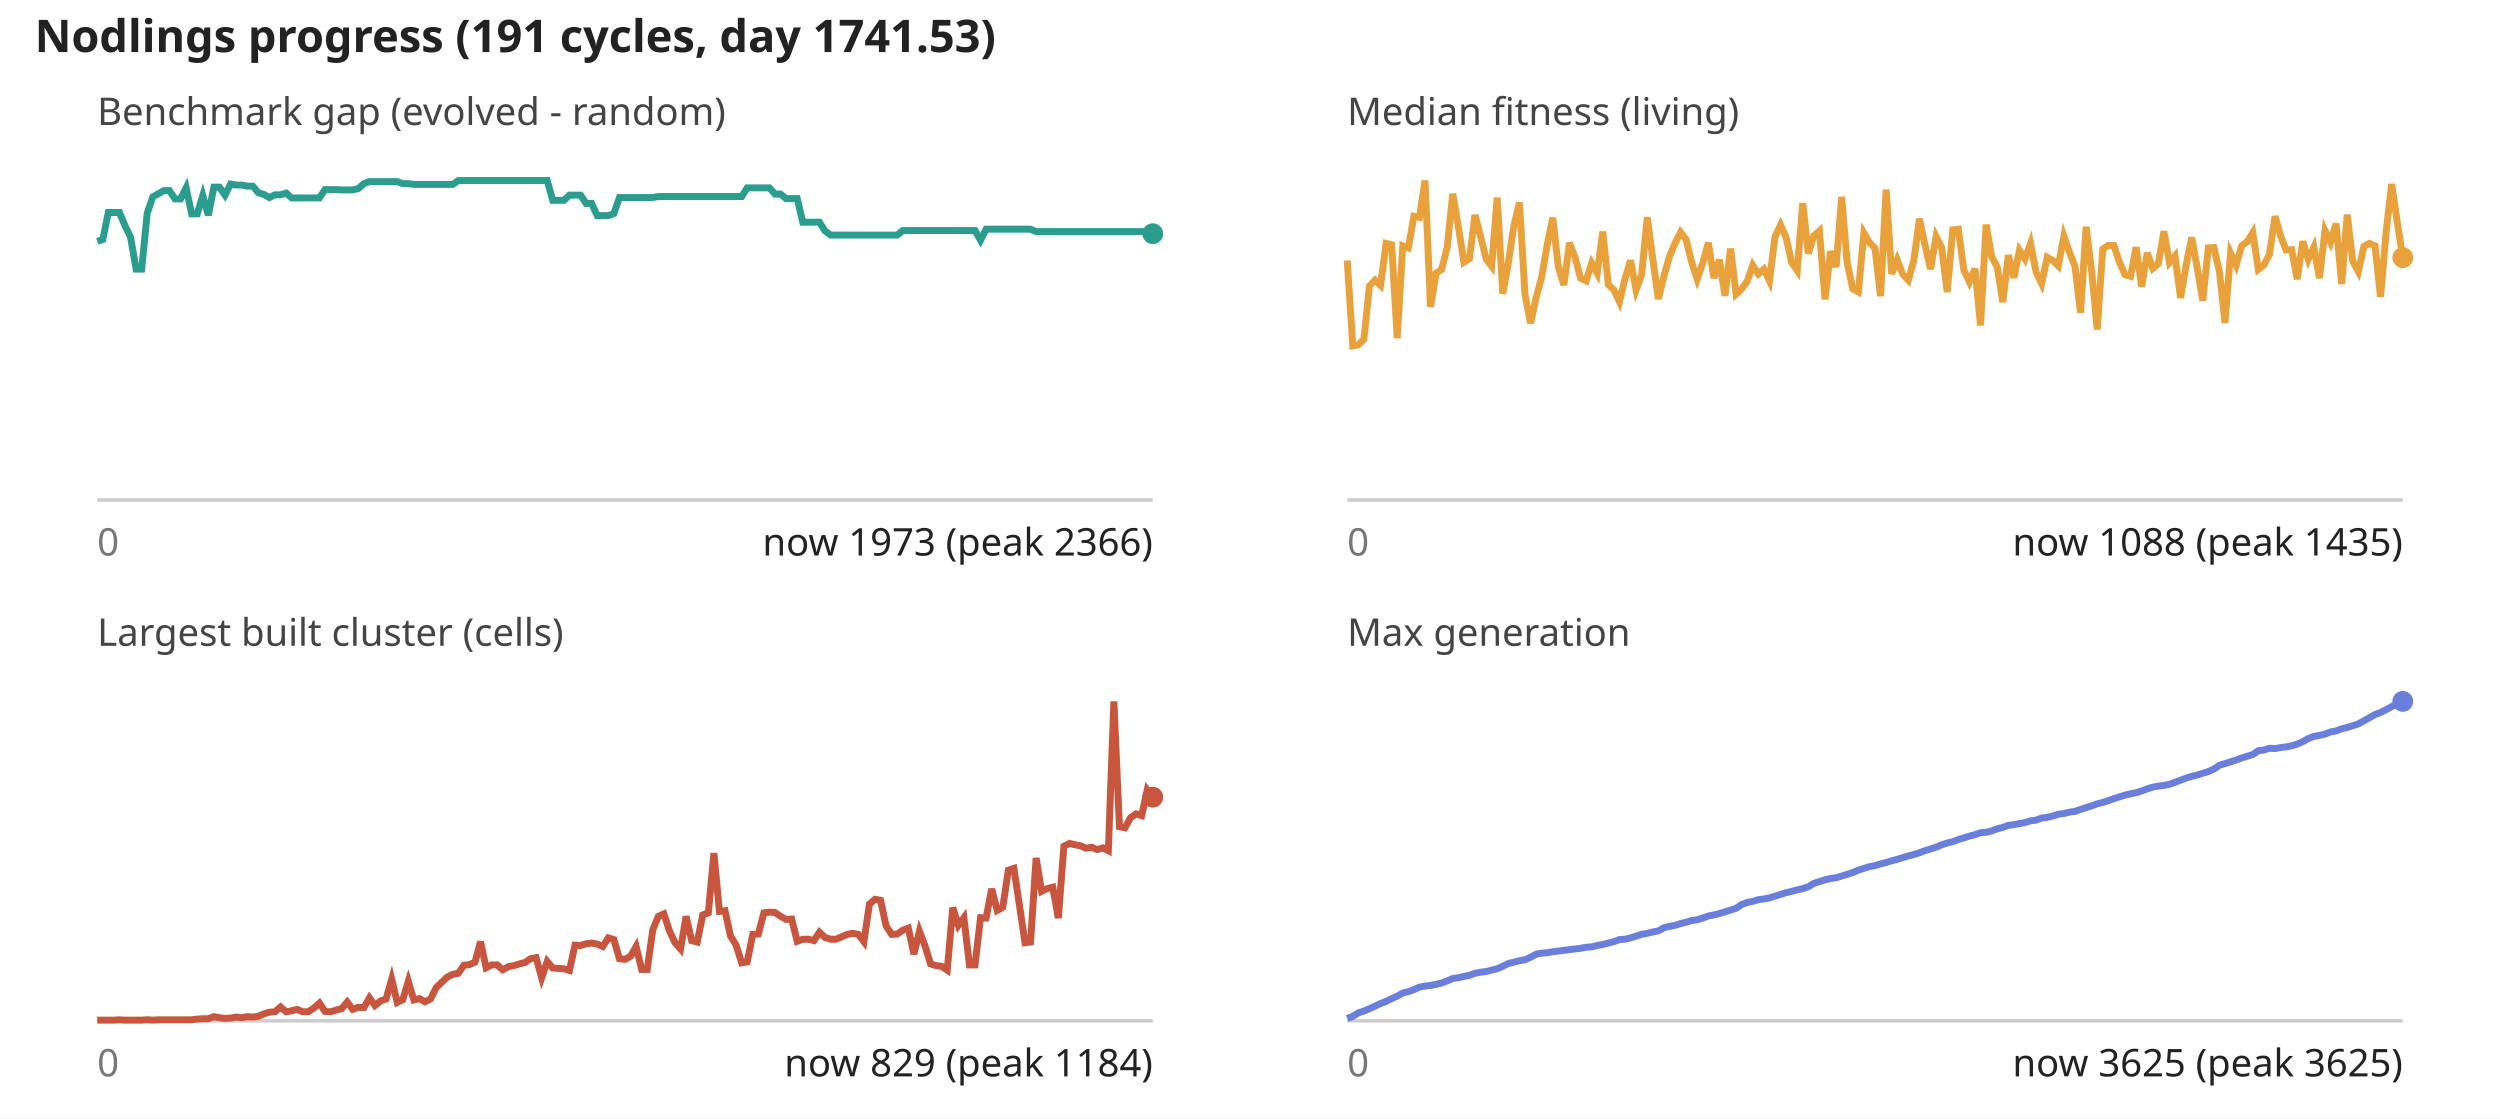
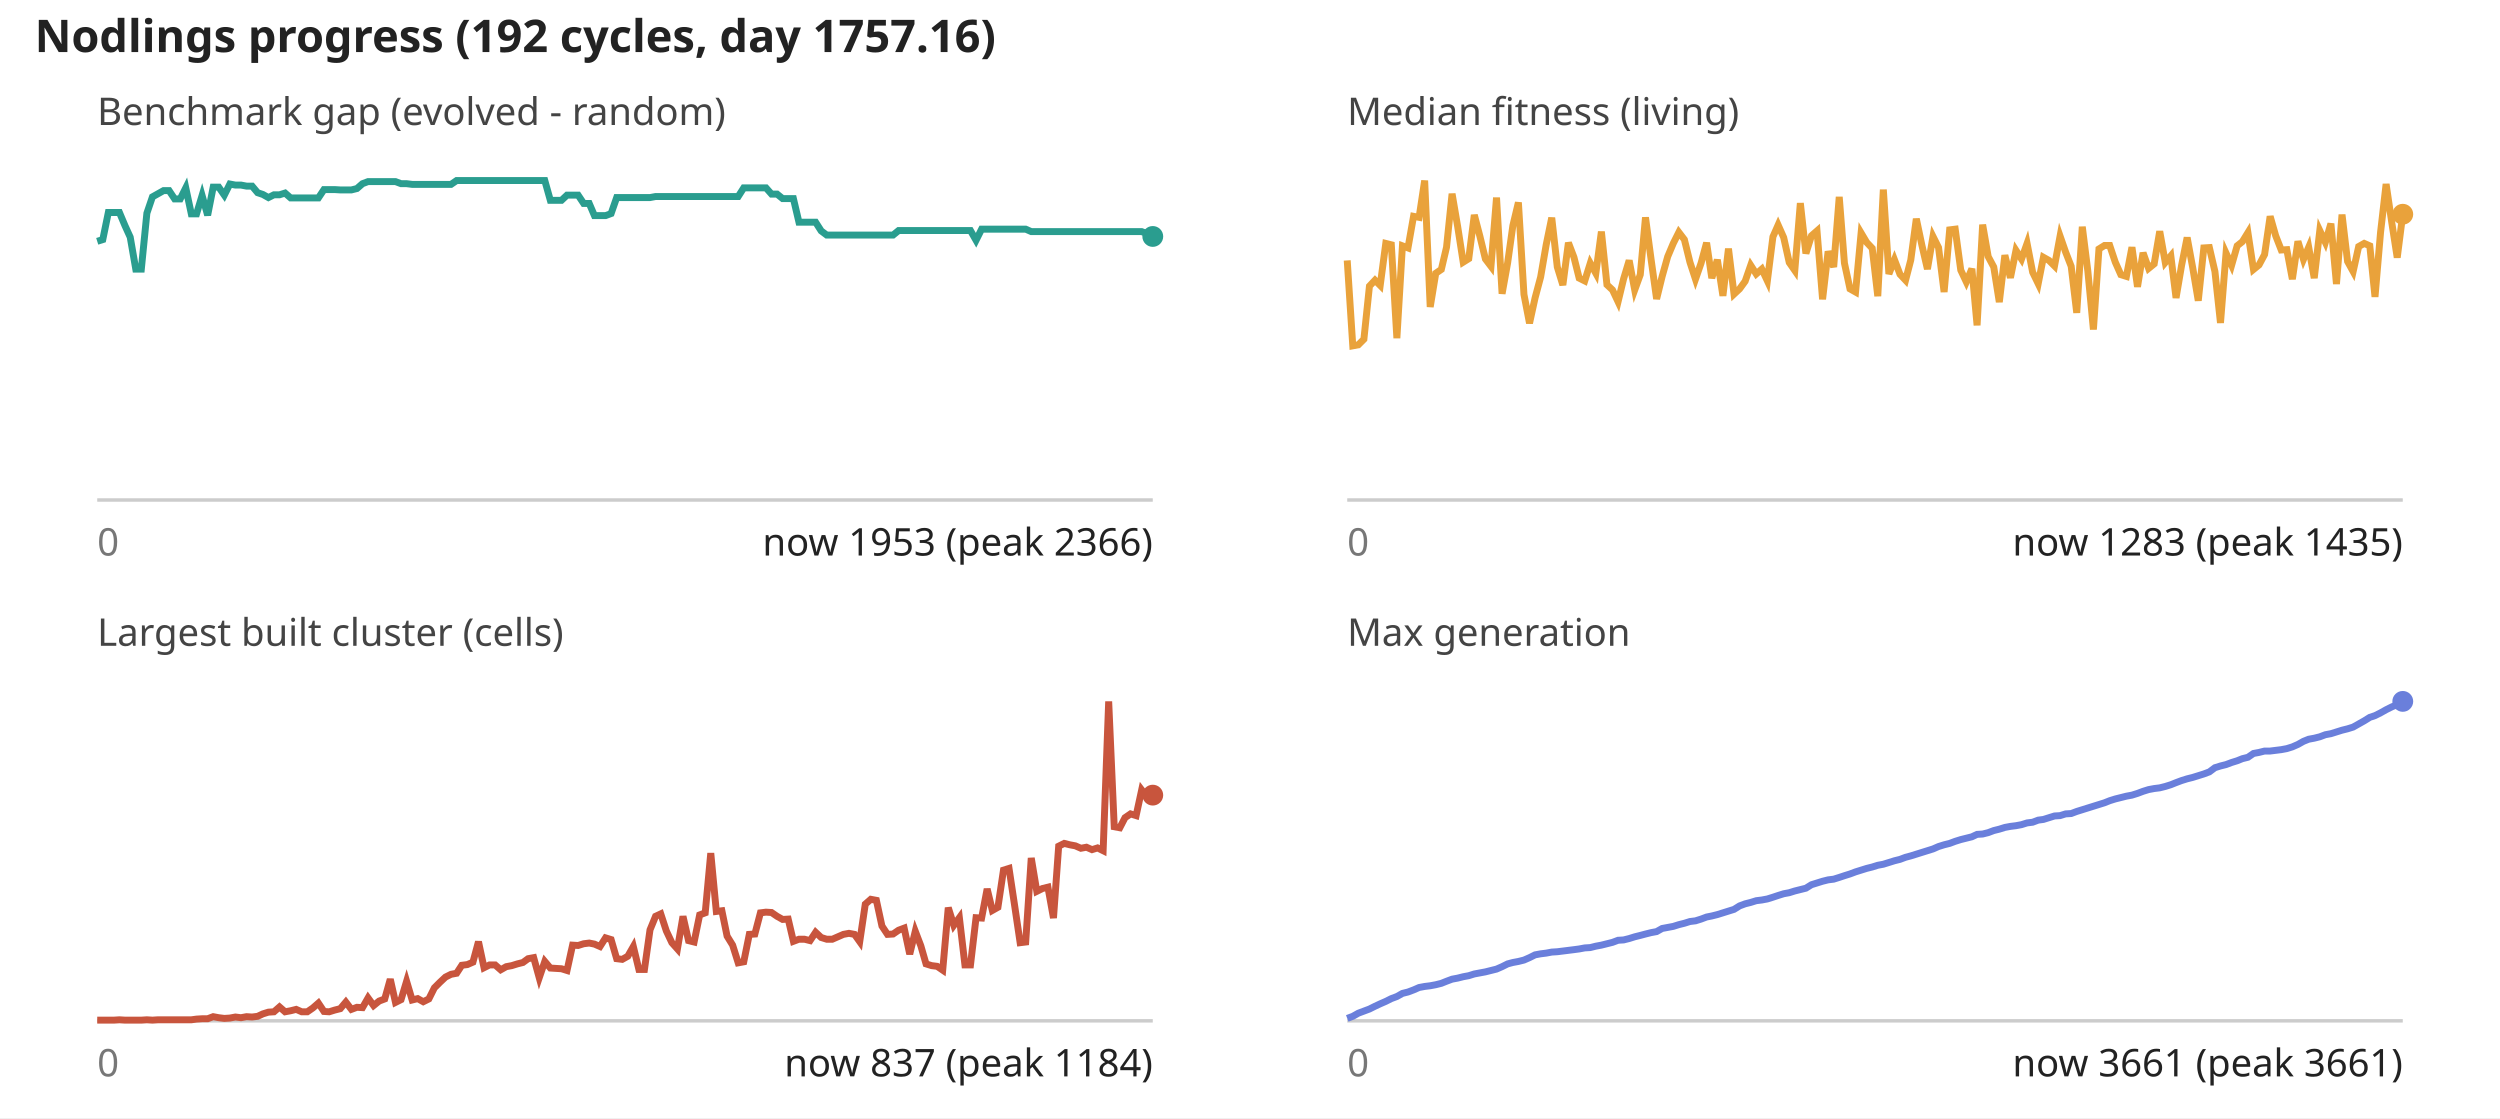
<svg xmlns="http://www.w3.org/2000/svg" viewBox="0 0 720 322" font-family="sans-serif" font-size="11">
  <rect width="100%" height="100%" fill="#fff" />
-   <text x="10" y="15" font-size="13" font-weight="bold" fill="#222">Nodlings progress (191 cycles, day 1741.53)</text>
+   <text x="10" y="15" font-size="13" font-weight="bold" fill="#222">Nodlings progress (192 cycles, day 1757.16)</text>
  <text x="28" y="36" fill="#444">Benchmark gap (evolved - random)</text>
  <line x1="28" y1="144" x2="332" y2="144" stroke="#ccc" />
-   <polyline fill="none" stroke="#2a9d8f" stroke-width="2" points="28.0,69.5 29.6,69.0 31.2,61.2 32.8,61.2 34.4,61.2 36.0,65.0 37.6,68.3 39.2,77.5 40.8,77.5 42.4,61.4 44.0,56.7 45.6,55.8 47.2,54.9 48.8,54.9 50.4,57.3 52.0,57.3 53.6,54.1 55.2,61.6 56.8,61.6 58.4,56.3 60.0,62.0 61.6,53.9 63.2,53.9 64.8,56.2 66.4,53.0 68.0,53.3 69.6,53.3 71.2,53.6 72.8,53.6 74.4,55.5 76.0,56.0 77.6,56.9 79.2,56.1 80.8,56.1 82.4,55.6 84.0,57.0 85.6,57.0 87.2,57.0 88.8,57.0 90.4,57.0 92.0,57.0 93.6,54.6 95.2,54.6 96.8,54.6 98.4,54.7 100.0,54.7 101.6,54.7 103.2,54.3 104.8,52.9 106.4,52.3 108.0,52.3 109.6,52.3 111.2,52.3 112.8,52.3 114.4,52.3 116.0,52.9 117.6,52.9 119.2,53.1 120.8,53.1 122.4,53.1 124.0,53.1 125.6,53.1 127.2,53.1 128.8,53.1 130.4,53.1 132.0,52.0 133.6,52.0 135.2,52.0 136.8,52.0 138.4,52.0 140.0,52.0 141.6,52.0 143.2,52.0 144.8,52.0 146.4,52.0 148.0,52.0 149.6,52.0 151.2,52.0 152.8,52.0 154.4,52.0 156.0,52.0 157.6,52.0 159.2,57.7 160.8,57.7 162.4,57.7 164.0,56.2 165.6,56.2 167.2,56.2 168.8,58.6 170.4,58.6 172.0,62.1 173.6,62.1 175.2,62.1 176.8,61.5 178.4,56.9 180.0,56.9 181.6,56.9 183.2,56.9 184.8,56.9 186.4,56.9 188.0,56.9 189.6,56.6 191.2,56.6 192.8,56.6 194.4,56.6 196.0,56.6 197.6,56.6 199.2,56.6 200.8,56.6 202.4,56.6 204.0,56.6 205.6,56.6 207.2,56.6 208.8,56.6 210.4,56.6 212.0,56.6 213.6,56.6 215.2,54.1 216.8,54.1 218.4,54.1 220.0,54.1 221.6,54.1 223.2,55.9 224.8,55.9 226.4,57.2 228.0,57.2 229.6,57.2 231.2,64.0 232.8,64.0 234.4,64.0 236.0,64.0 237.6,66.5 239.2,67.7 240.8,67.7 242.4,67.7 244.0,67.7 245.6,67.7 247.2,67.7 248.8,67.7 250.4,67.7 252.0,67.7 253.6,67.7 255.2,67.7 256.8,67.7 258.4,67.7 260.0,66.4 261.6,66.4 263.2,66.4 264.8,66.4 266.4,66.4 268.0,66.4 269.6,66.4 271.2,66.4 272.8,66.4 274.4,66.4 276.0,66.4 277.6,66.4 279.2,66.4 280.8,66.4 282.4,69.2 284.0,66.0 285.6,66.0 287.2,66.0 288.8,66.0 290.4,66.0 292.0,66.0 293.6,66.0 295.2,66.0 296.8,66.0 298.4,66.7 300.0,66.7 301.6,66.7 303.2,66.7 304.8,66.7 306.4,66.7 308.0,66.7 309.6,66.7 311.2,66.7 312.8,66.7 314.4,66.7 316.0,66.7 317.6,66.7 319.2,66.7 320.8,66.7 322.4,66.7 324.0,66.7 325.6,66.7 327.2,66.7 328.8,66.7 330.4,66.7 332.0,67.3" />
-   <circle cx="332.0" cy="67.3" r="3" fill="#2a9d8f" />
+   <polyline fill="none" stroke="#2a9d8f" stroke-width="2" points="28.0,69.5 29.6,69.0 31.2,61.2 32.8,61.2 34.4,61.2 36.0,65.0 37.5,68.3 39.1,77.5 40.7,77.5 42.3,61.4 43.9,56.7 45.5,55.8 47.1,54.9 48.7,54.9 50.3,57.3 51.9,57.3 53.5,54.1 55.1,61.6 56.6,61.6 58.2,56.3 59.8,62.0 61.4,53.9 63.0,53.9 64.6,56.2 66.2,53.0 67.8,53.3 69.4,53.3 71.0,53.6 72.6,53.6 74.2,55.5 75.7,56.0 77.3,56.9 78.9,56.1 80.5,56.1 82.1,55.6 83.7,57.0 85.3,57.0 86.9,57.0 88.5,57.0 90.1,57.0 91.7,57.0 93.3,54.6 94.8,54.6 96.4,54.6 98.0,54.7 99.6,54.7 101.2,54.7 102.8,54.3 104.4,52.9 106.0,52.3 107.6,52.3 109.2,52.3 110.8,52.3 112.4,52.3 113.9,52.3 115.5,52.9 117.1,52.9 118.7,53.1 120.3,53.1 121.9,53.1 123.5,53.1 125.1,53.1 126.7,53.1 128.3,53.1 129.9,53.1 131.5,52.0 133.0,52.0 134.6,52.0 136.2,52.0 137.8,52.0 139.4,52.0 141.0,52.0 142.6,52.0 144.2,52.0 145.8,52.0 147.4,52.0 149.0,52.0 150.6,52.0 152.1,52.0 153.7,52.0 155.3,52.0 156.9,52.0 158.5,57.7 160.1,57.7 161.7,57.7 163.3,56.2 164.9,56.2 166.5,56.2 168.1,58.6 169.7,58.6 171.2,62.1 172.8,62.1 174.4,62.1 176.0,61.5 177.6,56.9 179.2,56.9 180.8,56.9 182.4,56.9 184.0,56.9 185.6,56.9 187.2,56.9 188.8,56.6 190.3,56.6 191.9,56.6 193.5,56.6 195.1,56.6 196.7,56.6 198.3,56.6 199.9,56.6 201.5,56.6 203.1,56.6 204.7,56.6 206.3,56.6 207.9,56.6 209.4,56.6 211.0,56.6 212.6,56.6 214.2,54.1 215.8,54.1 217.4,54.1 219.0,54.1 220.6,54.1 222.2,55.9 223.8,55.9 225.4,57.2 227.0,57.2 228.5,57.2 230.1,64.0 231.7,64.0 233.3,64.0 234.9,64.0 236.5,66.5 238.1,67.7 239.7,67.7 241.3,67.7 242.9,67.7 244.5,67.7 246.1,67.7 247.6,67.7 249.2,67.7 250.8,67.7 252.4,67.7 254.0,67.7 255.6,67.7 257.2,67.7 258.8,66.4 260.4,66.4 262.0,66.4 263.6,66.4 265.2,66.4 266.7,66.4 268.3,66.4 269.9,66.4 271.5,66.4 273.1,66.4 274.7,66.4 276.3,66.4 277.9,66.4 279.5,66.4 281.1,69.2 282.7,66.0 284.3,66.0 285.8,66.0 287.4,66.0 289.0,66.0 290.6,66.0 292.2,66.0 293.8,66.0 295.4,66.0 297.0,66.7 298.6,66.7 300.2,66.7 301.8,66.7 303.4,66.7 304.9,66.7 306.5,66.7 308.1,66.7 309.7,66.7 311.3,66.7 312.9,66.7 314.5,66.7 316.1,66.7 317.7,66.7 319.3,66.7 320.9,66.7 322.5,66.7 324.0,66.7 325.6,66.7 327.2,66.7 328.8,66.7 330.4,67.3 332.0,68.1" />
+   <circle cx="332.0" cy="68.1" r="3" fill="#2a9d8f" />
  <text x="28" y="160" fill="#777">0</text>
-   <text x="332" y="160" text-anchor="end" fill="#222">now 1973 (peak 2366)</text>
+   <text x="332" y="160" text-anchor="end" fill="#222">now 1953 (peak 2366)</text>
  <text x="388" y="36" fill="#444">Median fitness (living)</text>
  <line x1="388" y1="144" x2="692" y2="144" stroke="#ccc" />
-   <polyline fill="none" stroke="#e9a23b" stroke-width="2" points="388.0,75.0 389.6,99.6 391.2,99.3 392.8,97.7 394.4,82.4 396.0,80.7 397.6,82.2 399.2,70.1 400.8,70.5 402.4,97.4 404.0,70.8 405.6,71.4 407.2,62.3 408.8,62.6 410.4,52.0 412.0,88.4 413.6,78.7 415.2,77.6 416.8,71.2 418.4,55.8 420.0,65.2 421.6,75.5 423.2,74.5 424.8,61.9 426.4,68.0 428.0,74.6 429.6,76.7 431.2,56.9 432.8,84.6 434.4,75.7 436.0,65.0 437.6,58.3 439.2,84.8 440.8,93.1 442.4,85.8 444.0,79.8 445.6,70.5 447.2,62.7 448.8,76.9 450.4,82.1 452.0,69.9 453.6,74.1 455.2,80.1 456.8,80.9 458.4,75.8 460.0,78.7 461.6,66.7 463.2,82.0 464.8,83.5 466.4,86.9 468.0,80.3 469.6,75.0 471.2,83.5 472.8,79.1 474.4,62.6 476.0,74.6 477.6,86.1 479.2,79.6 480.8,73.9 482.4,70.1 484.0,66.9 485.6,69.0 487.2,75.5 488.8,80.4 490.4,75.8 492.0,69.9 493.6,80.1 495.2,74.8 496.8,85.2 498.4,71.6 500.0,84.7 501.6,83.2 503.2,81.0 504.8,76.4 506.4,78.9 508.0,77.5 509.6,80.9 511.2,68.2 512.8,64.8 514.4,68.4 516.0,75.6 517.6,77.9 519.2,58.5 520.8,73.0 522.4,67.9 524.0,66.5 525.6,86.2 527.2,72.4 528.8,76.9 530.4,56.7 532.0,75.8 533.6,83.2 535.2,84.1 536.8,67.1 538.4,69.8 540.0,71.5 541.6,85.3 543.2,54.6 544.8,78.9 546.4,74.8 548.0,79.0 549.6,80.7 551.2,74.9 552.8,63.0 554.4,70.6 556.0,77.5 557.6,68.1 559.2,71.3 560.8,84.1 562.4,66.2 564.0,66.0 565.6,77.8 567.2,81.2 568.8,77.4 570.4,93.7 572.0,64.7 573.6,73.9 575.2,76.9 576.8,87.0 578.4,73.5 580.0,80.0 581.6,72.1 583.2,74.6 584.8,70.1 586.4,78.4 588.0,81.7 589.6,74.1 591.2,75.0 592.8,76.6 594.4,68.0 596.0,72.6 597.6,76.7 599.2,90.1 600.8,65.3 602.4,78.1 604.0,94.9 605.6,71.7 607.2,70.7 608.8,70.7 610.4,75.5 612.0,79.1 613.6,79.6 615.2,71.2 616.8,82.6 618.4,72.8 620.0,77.3 621.6,76.0 623.2,66.6 624.8,75.6 626.4,73.7 628.0,85.8 629.6,76.4 631.2,68.4 632.8,77.1 634.4,86.6 636.0,71.4 637.6,71.3 639.2,78.2 640.8,93.0 642.4,72.9 644.0,76.4 645.6,70.8 647.2,69.6 648.8,67.0 650.4,77.6 652.0,76.3 653.6,73.3 655.2,62.3 656.8,67.9 658.4,72.0 660.0,71.9 661.6,80.4 663.2,69.5 664.8,74.7 666.4,71.2 668.0,80.1 669.6,66.4 671.2,69.8 672.8,64.4 674.4,81.8 676.0,61.8 677.6,75.3 679.2,78.2 680.8,71.0 682.4,70.1 684.0,70.8 685.6,85.5 687.2,66.9 688.8,53.0 690.4,63.9 692.0,74.2" />
-   <circle cx="692.0" cy="74.2" r="3" fill="#e9a23b" />
+   <polyline fill="none" stroke="#e9a23b" stroke-width="2" points="388.0,75.0 389.6,99.6 391.2,99.3 392.8,97.7 394.4,82.4 396.0,80.7 397.5,82.2 399.1,70.1 400.7,70.5 402.3,97.4 403.9,70.8 405.5,71.4 407.1,62.3 408.7,62.6 410.3,52.0 411.9,88.4 413.5,78.7 415.1,77.6 416.6,71.2 418.2,55.8 419.8,65.2 421.4,75.5 423.0,74.5 424.6,61.9 426.2,68.0 427.8,74.6 429.4,76.7 431.0,56.9 432.6,84.6 434.2,75.7 435.7,65.0 437.3,58.3 438.9,84.8 440.5,93.1 442.1,85.8 443.7,79.8 445.3,70.5 446.9,62.7 448.5,76.9 450.1,82.1 451.7,69.9 453.3,74.1 454.8,80.1 456.4,80.9 458.0,75.8 459.6,78.7 461.2,66.7 462.8,82.0 464.4,83.5 466.0,86.9 467.6,80.3 469.2,75.0 470.8,83.5 472.4,79.1 473.9,62.6 475.5,74.6 477.1,86.1 478.7,79.6 480.3,73.9 481.9,70.1 483.5,66.9 485.1,69.0 486.7,75.5 488.3,80.4 489.9,75.8 491.5,69.9 493.0,80.1 494.6,74.8 496.2,85.2 497.8,71.6 499.4,84.7 501.0,83.2 502.6,81.0 504.2,76.4 505.8,78.9 507.4,77.5 509.0,80.9 510.6,68.2 512.1,64.8 513.7,68.4 515.3,75.6 516.9,77.9 518.5,58.5 520.1,73.0 521.7,67.9 523.3,66.5 524.9,86.2 526.5,72.4 528.1,76.9 529.7,56.7 531.2,75.8 532.8,83.2 534.4,84.1 536.0,67.1 537.6,69.8 539.2,71.5 540.8,85.3 542.4,54.6 544.0,78.9 545.6,74.8 547.2,79.0 548.8,80.7 550.3,74.9 551.9,63.0 553.5,70.6 555.1,77.5 556.7,68.1 558.3,71.3 559.9,84.1 561.5,66.2 563.1,66.0 564.7,77.8 566.3,81.2 567.9,77.4 569.4,93.7 571.0,64.7 572.6,73.9 574.2,76.9 575.8,87.0 577.4,73.5 579.0,80.0 580.6,72.1 582.2,74.6 583.8,70.1 585.4,78.4 587.0,81.7 588.5,74.1 590.1,75.0 591.7,76.6 593.3,68.0 594.9,72.6 596.5,76.7 598.1,90.1 599.7,65.3 601.3,78.1 602.9,94.9 604.5,71.7 606.1,70.7 607.6,70.7 609.2,75.5 610.8,79.1 612.4,79.6 614.0,71.2 615.6,82.6 617.2,72.8 618.8,77.3 620.4,76.0 622.0,66.6 623.6,75.6 625.2,73.7 626.7,85.8 628.3,76.4 629.9,68.4 631.5,77.1 633.1,86.6 634.7,71.4 636.3,71.3 637.9,78.2 639.5,93.0 641.1,72.9 642.7,76.4 644.3,70.8 645.8,69.6 647.4,67.0 649.0,77.6 650.6,76.3 652.2,73.3 653.8,62.3 655.4,67.9 657.0,72.0 658.6,71.9 660.2,80.4 661.8,69.5 663.4,74.7 664.9,71.2 666.5,80.1 668.1,66.4 669.7,69.8 671.3,64.4 672.9,81.8 674.5,61.8 676.1,75.3 677.7,78.2 679.3,71.0 680.9,70.1 682.5,70.8 684.0,85.5 685.6,66.9 687.2,53.0 688.8,63.9 690.4,74.2 692.0,61.7" />
+   <circle cx="692.0" cy="61.7" r="3" fill="#e9a23b" />
  <text x="388" y="160" fill="#777">0</text>
-   <text x="692" y="160" text-anchor="end" fill="#222">now 1088 (peak 1435)</text>
+   <text x="692" y="160" text-anchor="end" fill="#222">now 1283 (peak 1435)</text>
  <text x="28" y="186" fill="#444">Largest built cluster (cells)</text>
  <line x1="28" y1="294" x2="332" y2="294" stroke="#ccc" />
-   <polyline fill="none" stroke="#c8553d" stroke-width="2" points="28.0,293.8 29.6,293.8 31.2,293.8 32.8,293.8 34.4,293.7 36.0,293.8 37.6,293.8 39.2,293.8 40.8,293.8 42.4,293.7 44.0,293.8 45.6,293.7 47.2,293.7 48.8,293.7 50.4,293.7 52.0,293.7 53.6,293.7 55.2,293.7 56.8,293.5 58.4,293.4 60.0,293.4 61.6,292.8 63.2,293.1 64.8,293.3 66.4,293.2 68.0,292.9 69.6,293.1 71.2,292.8 72.8,292.9 74.4,292.7 76.0,292.0 77.6,291.5 79.2,291.4 80.8,290.0 82.4,291.4 84.0,291.1 85.6,290.7 87.2,291.4 88.8,291.4 90.4,290.3 92.0,288.9 93.6,291.3 95.2,291.4 96.8,290.9 98.4,290.5 100.0,288.6 101.6,290.7 103.2,290.1 104.8,290.2 106.4,287.4 108.0,289.6 109.6,288.3 111.2,287.7 112.8,282.0 114.4,288.7 116.0,287.9 117.6,282.6 119.2,288.0 120.8,287.6 122.4,288.5 124.0,287.7 125.6,284.5 127.2,282.9 128.8,281.4 130.4,280.6 132.0,280.3 133.6,278.0 135.2,277.8 136.8,277.1 138.4,271.2 140.0,278.7 141.6,277.9 143.2,277.9 144.8,279.3 146.4,278.4 148.0,278.1 149.6,277.6 151.2,277.2 152.8,276.1 154.4,275.8 156.0,281.6 157.6,276.9 159.2,278.8 160.8,278.9 162.4,279.0 164.0,279.5 165.6,272.2 167.2,272.3 168.8,271.8 170.4,271.6 172.0,271.9 173.6,272.6 175.2,270.1 176.8,270.6 178.4,276.1 180.0,276.3 181.6,275.4 183.2,272.6 184.8,279.2 186.4,279.2 188.0,267.8 189.6,263.9 191.2,263.2 192.8,268.1 194.4,271.5 196.0,273.3 197.6,263.9 199.2,270.9 200.8,271.3 202.4,263.5 204.0,262.9 205.6,245.7 207.2,262.5 208.8,262.3 210.4,269.6 212.0,272.2 213.6,277.3 215.2,277.0 216.8,269.1 218.4,269.0 220.0,262.9 221.6,262.7 223.2,262.8 224.8,263.9 226.4,264.8 228.0,264.7 229.6,271.1 231.2,270.5 232.8,270.5 234.4,270.9 236.0,268.5 237.6,270.0 239.2,270.5 240.8,270.5 242.4,269.8 244.0,269.1 245.6,268.8 247.2,269.1 248.8,271.2 250.4,260.4 252.0,259.0 253.6,259.3 255.2,266.7 256.8,269.1 258.4,269.0 260.0,267.9 261.6,267.3 263.2,274.8 264.8,268.2 266.4,272.4 268.0,277.6 269.6,278.1 271.2,278.3 272.8,279.4 274.4,261.4 276.0,266.5 277.6,264.3 279.2,277.9 280.8,277.9 282.4,264.3 284.0,264.4 285.6,256.0 287.2,262.2 288.8,261.3 290.4,250.6 292.0,250.1 293.6,260.7 295.2,271.5 296.8,271.3 298.4,247.1 300.0,256.7 301.6,255.9 303.2,255.5 304.8,264.4 306.4,243.7 308.0,242.9 309.6,243.3 311.2,243.6 312.8,244.3 314.4,244.0 316.0,244.7 317.6,244.2 319.2,245.0 320.8,202.0 322.4,238.1 324.0,238.4 325.6,235.5 327.2,234.4 328.8,234.9 330.4,227.5 332.0,229.6" />
-   <circle cx="332.0" cy="229.6" r="3" fill="#c8553d" />
+   <polyline fill="none" stroke="#c8553d" stroke-width="2" points="28.0,293.8 29.6,293.8 31.2,293.8 32.8,293.8 34.4,293.7 36.0,293.8 37.5,293.8 39.1,293.8 40.7,293.8 42.3,293.7 43.9,293.8 45.5,293.7 47.1,293.7 48.7,293.7 50.3,293.7 51.9,293.7 53.5,293.7 55.1,293.7 56.6,293.5 58.2,293.4 59.8,293.4 61.4,292.8 63.0,293.1 64.6,293.3 66.2,293.2 67.8,292.9 69.4,293.1 71.0,292.8 72.6,292.9 74.2,292.7 75.7,292.0 77.3,291.5 78.9,291.4 80.5,290.0 82.1,291.4 83.7,291.1 85.3,290.7 86.9,291.4 88.5,291.4 90.1,290.3 91.7,288.9 93.3,291.3 94.8,291.4 96.4,290.9 98.0,290.5 99.6,288.6 101.2,290.7 102.8,290.1 104.4,290.2 106.0,287.4 107.6,289.6 109.2,288.3 110.8,287.7 112.4,282.0 113.9,288.7 115.5,287.9 117.1,282.6 118.7,288.0 120.3,287.6 121.9,288.5 123.5,287.7 125.1,284.5 126.7,282.9 128.3,281.4 129.9,280.6 131.5,280.3 133.0,278.0 134.6,277.8 136.2,277.1 137.8,271.2 139.4,278.7 141.0,277.9 142.6,277.9 144.2,279.3 145.8,278.4 147.4,278.1 149.0,277.6 150.6,277.2 152.1,276.1 153.7,275.8 155.3,281.6 156.9,276.9 158.5,278.8 160.1,278.9 161.7,279.0 163.3,279.5 164.9,272.2 166.5,272.3 168.1,271.8 169.7,271.6 171.2,271.9 172.8,272.6 174.4,270.1 176.0,270.6 177.6,276.1 179.2,276.3 180.8,275.4 182.4,272.6 184.0,279.2 185.6,279.2 187.2,267.8 188.8,263.9 190.3,263.2 191.9,268.1 193.5,271.5 195.1,273.3 196.7,263.9 198.3,270.9 199.9,271.3 201.5,263.5 203.1,262.9 204.7,245.7 206.3,262.5 207.9,262.3 209.4,269.6 211.0,272.2 212.6,277.3 214.2,277.0 215.8,269.1 217.4,269.0 219.0,262.9 220.6,262.7 222.2,262.8 223.8,263.9 225.4,264.8 227.0,264.7 228.5,271.1 230.1,270.5 231.7,270.5 233.3,270.9 234.9,268.5 236.5,270.0 238.1,270.5 239.7,270.5 241.3,269.8 242.9,269.1 244.5,268.8 246.1,269.1 247.6,271.2 249.2,260.4 250.8,259.0 252.4,259.3 254.0,266.7 255.6,269.1 257.2,269.0 258.8,267.9 260.4,267.3 262.0,274.8 263.6,268.2 265.2,272.4 266.7,277.6 268.3,278.1 269.9,278.3 271.5,279.4 273.1,261.4 274.7,266.5 276.3,264.3 277.9,277.9 279.5,277.9 281.1,264.3 282.7,264.4 284.3,256.0 285.8,262.2 287.4,261.3 289.0,250.6 290.6,250.1 292.2,260.7 293.8,271.5 295.4,271.3 297.0,247.1 298.6,256.7 300.2,255.9 301.8,255.5 303.4,264.4 304.9,243.7 306.5,242.9 308.1,243.3 309.7,243.6 311.3,244.3 312.9,244.0 314.5,244.7 316.1,244.2 317.7,245.0 319.3,202.0 320.9,238.1 322.5,238.4 324.0,235.5 325.6,234.4 327.2,234.9 328.8,227.5 330.4,229.6 332.0,229.0" />
+   <circle cx="332.0" cy="229.0" r="3" fill="#c8553d" />
  <text x="28" y="310" fill="#777">0</text>
-   <text x="332" y="310" text-anchor="end" fill="#222">now 829 (peak 1184)</text>
+   <text x="332" y="310" text-anchor="end" fill="#222">now 837 (peak 1184)</text>
  <text x="388" y="186" fill="#444">Max generation</text>
  <line x1="388" y1="294" x2="692" y2="294" stroke="#ccc" />
-   <polyline fill="none" stroke="#6a7fdb" stroke-width="2" points="388.0,293.3 389.6,292.7 391.2,291.7 392.8,291.2 394.4,290.5 396.0,289.8 397.6,289.0 399.2,288.4 400.8,287.6 402.4,286.9 404.0,286.0 405.6,285.6 407.2,285.0 408.8,284.3 410.4,284.0 412.0,283.8 413.6,283.5 415.2,283.1 416.8,282.5 418.4,281.8 420.0,281.6 421.6,281.2 423.2,280.9 424.8,280.3 426.4,280.0 428.0,279.8 429.6,279.4 431.2,279.0 432.8,278.3 434.4,277.5 436.0,277.1 437.6,276.7 439.2,276.4 440.8,275.7 442.4,274.8 444.0,274.5 445.6,274.4 447.2,274.1 448.8,273.9 450.4,273.7 452.0,273.5 453.6,273.3 455.2,273.1 456.8,272.8 458.4,272.7 460.0,272.3 461.6,272.0 463.2,271.6 464.8,271.2 466.4,270.6 468.0,270.5 469.6,270.1 471.2,269.6 472.8,269.1 474.4,268.8 476.0,268.4 477.6,268.1 479.2,267.2 480.8,266.8 482.4,266.5 484.0,266.0 485.6,265.6 487.2,265.1 488.8,264.9 490.4,264.4 492.0,263.8 493.6,263.5 495.2,263.1 496.8,262.6 498.4,262.1 500.0,261.6 501.6,260.5 503.2,259.9 504.8,259.6 506.4,259.1 508.0,258.9 509.6,258.6 511.2,258.1 512.8,257.6 514.4,257.1 516.0,256.7 517.6,256.3 519.2,255.9 520.8,255.4 522.4,254.4 524.0,253.9 525.6,253.4 527.2,253.0 528.8,252.8 530.4,252.3 532.0,251.8 533.6,251.3 535.2,250.6 536.8,250.1 538.4,249.6 540.0,249.3 541.6,248.8 543.2,248.4 544.8,247.9 546.4,247.5 548.0,247.0 549.6,246.5 551.2,246.1 552.8,245.6 554.4,245.0 556.0,244.5 557.6,244.0 559.2,243.3 560.8,242.8 562.4,242.4 564.0,241.8 565.6,241.3 567.2,240.8 568.8,240.4 570.4,239.8 572.0,239.7 573.6,239.3 575.2,238.7 576.8,238.3 578.4,237.7 580.0,237.5 581.6,237.2 583.2,236.9 584.8,236.4 586.4,236.2 588.0,235.6 589.6,235.4 591.2,235.0 592.8,234.5 594.4,234.3 596.0,233.9 597.6,233.7 599.2,233.1 600.8,232.6 602.4,232.1 604.0,231.5 605.6,231.1 607.2,230.6 608.8,230.0 610.4,229.5 612.0,229.0 613.6,228.6 615.2,228.3 616.8,227.8 618.4,227.2 620.0,226.7 621.6,226.4 623.2,226.2 624.8,225.9 626.4,225.3 628.0,224.7 629.6,224.1 631.2,223.6 632.8,223.2 634.4,222.7 636.0,222.2 637.6,221.5 639.2,220.4 640.8,219.9 642.4,219.4 644.0,218.9 645.6,218.3 647.2,217.8 648.8,217.3 650.4,216.2 652.0,216.0 653.6,215.5 655.2,215.6 656.8,215.3 658.4,215.1 660.0,214.8 661.6,214.3 663.2,213.6 664.8,212.7 666.4,212.1 668.0,211.8 669.6,211.4 671.2,210.8 672.8,210.5 674.4,209.9 676.0,209.5 677.6,209.0 679.2,208.5 680.8,207.6 682.4,206.7 684.0,205.8 685.6,205.2 687.2,204.4 688.8,203.5 690.4,202.7 692.0,202.0" />
+   <polyline fill="none" stroke="#6a7fdb" stroke-width="2" points="388.0,293.3 389.6,292.7 391.2,291.8 392.8,291.2 394.4,290.6 396.0,289.8 397.5,289.1 399.1,288.4 400.7,287.6 402.3,287.0 403.9,286.1 405.5,285.7 407.1,285.1 408.7,284.4 410.3,284.1 411.9,283.9 413.5,283.6 415.1,283.2 416.6,282.6 418.2,282.0 419.8,281.7 421.4,281.3 423.0,281.0 424.6,280.5 426.2,280.2 427.8,279.9 429.4,279.5 431.0,279.1 432.6,278.4 434.2,277.6 435.7,277.2 437.3,276.9 438.9,276.5 440.5,275.8 442.1,275.0 443.7,274.7 445.3,274.5 446.9,274.2 448.5,274.1 450.1,273.9 451.7,273.7 453.3,273.5 454.8,273.3 456.4,273.0 458.0,272.9 459.6,272.5 461.2,272.2 462.8,271.8 464.4,271.4 466.0,270.8 467.6,270.7 469.2,270.3 470.8,269.8 472.4,269.4 473.9,269.0 475.5,268.6 477.1,268.3 478.7,267.4 480.3,267.1 481.9,266.8 483.5,266.3 485.1,265.9 486.7,265.4 488.3,265.2 489.9,264.7 491.5,264.1 493.0,263.8 494.6,263.4 496.2,262.9 497.8,262.4 499.4,261.9 501.0,260.9 502.6,260.3 504.2,259.9 505.8,259.4 507.4,259.2 509.0,258.9 510.6,258.4 512.1,257.9 513.7,257.4 515.3,257.1 516.9,256.6 518.5,256.2 520.1,255.8 521.7,254.8 523.3,254.3 524.9,253.8 526.5,253.4 528.1,253.2 529.7,252.7 531.2,252.2 532.8,251.7 534.4,251.1 536.0,250.6 537.6,250.1 539.2,249.7 540.8,249.2 542.4,248.9 544.0,248.4 545.6,247.9 547.2,247.5 548.8,246.9 550.3,246.5 551.9,246.0 553.5,245.5 555.1,245.0 556.7,244.5 558.3,243.8 559.9,243.3 561.5,242.9 563.1,242.3 564.7,241.8 566.3,241.4 567.9,241.0 569.4,240.3 571.0,240.2 572.6,239.8 574.2,239.2 575.8,238.8 577.4,238.3 579.0,238.0 580.6,237.8 582.2,237.5 583.8,237.0 585.4,236.8 587.0,236.2 588.5,236.0 590.1,235.5 591.7,235.0 593.3,234.9 594.9,234.4 596.5,234.3 598.1,233.7 599.7,233.2 601.3,232.7 602.9,232.2 604.5,231.7 606.1,231.2 607.6,230.6 609.2,230.1 610.8,229.7 612.4,229.3 614.0,229.0 615.6,228.5 617.2,227.9 618.8,227.4 620.4,227.1 622.0,226.9 623.6,226.5 625.2,226.0 626.7,225.4 628.3,224.8 629.9,224.3 631.5,223.9 633.1,223.4 634.7,222.9 636.3,222.3 637.9,221.1 639.5,220.6 641.1,220.2 642.7,219.6 644.3,219.1 645.8,218.5 647.4,218.1 649.0,217.0 650.6,216.7 652.2,216.3 653.8,216.3 655.4,216.1 657.0,215.9 658.6,215.6 660.2,215.1 661.8,214.4 663.4,213.5 664.9,212.9 666.5,212.6 668.1,212.2 669.7,211.6 671.3,211.3 672.9,210.8 674.5,210.3 676.1,209.9 677.7,209.4 679.3,208.5 680.9,207.6 682.5,206.6 684.0,206.1 685.6,205.3 687.2,204.4 688.8,203.6 690.4,202.9 692.0,202.0" />
  <circle cx="692.0" cy="202.0" r="3" fill="#6a7fdb" />
  <text x="388" y="310" fill="#777">0</text>
-   <text x="692" y="310" text-anchor="end" fill="#222">now 3625 (peak 3625)</text>
+   <text x="692" y="310" text-anchor="end" fill="#222">now 3661 (peak 3661)</text>
</svg>
